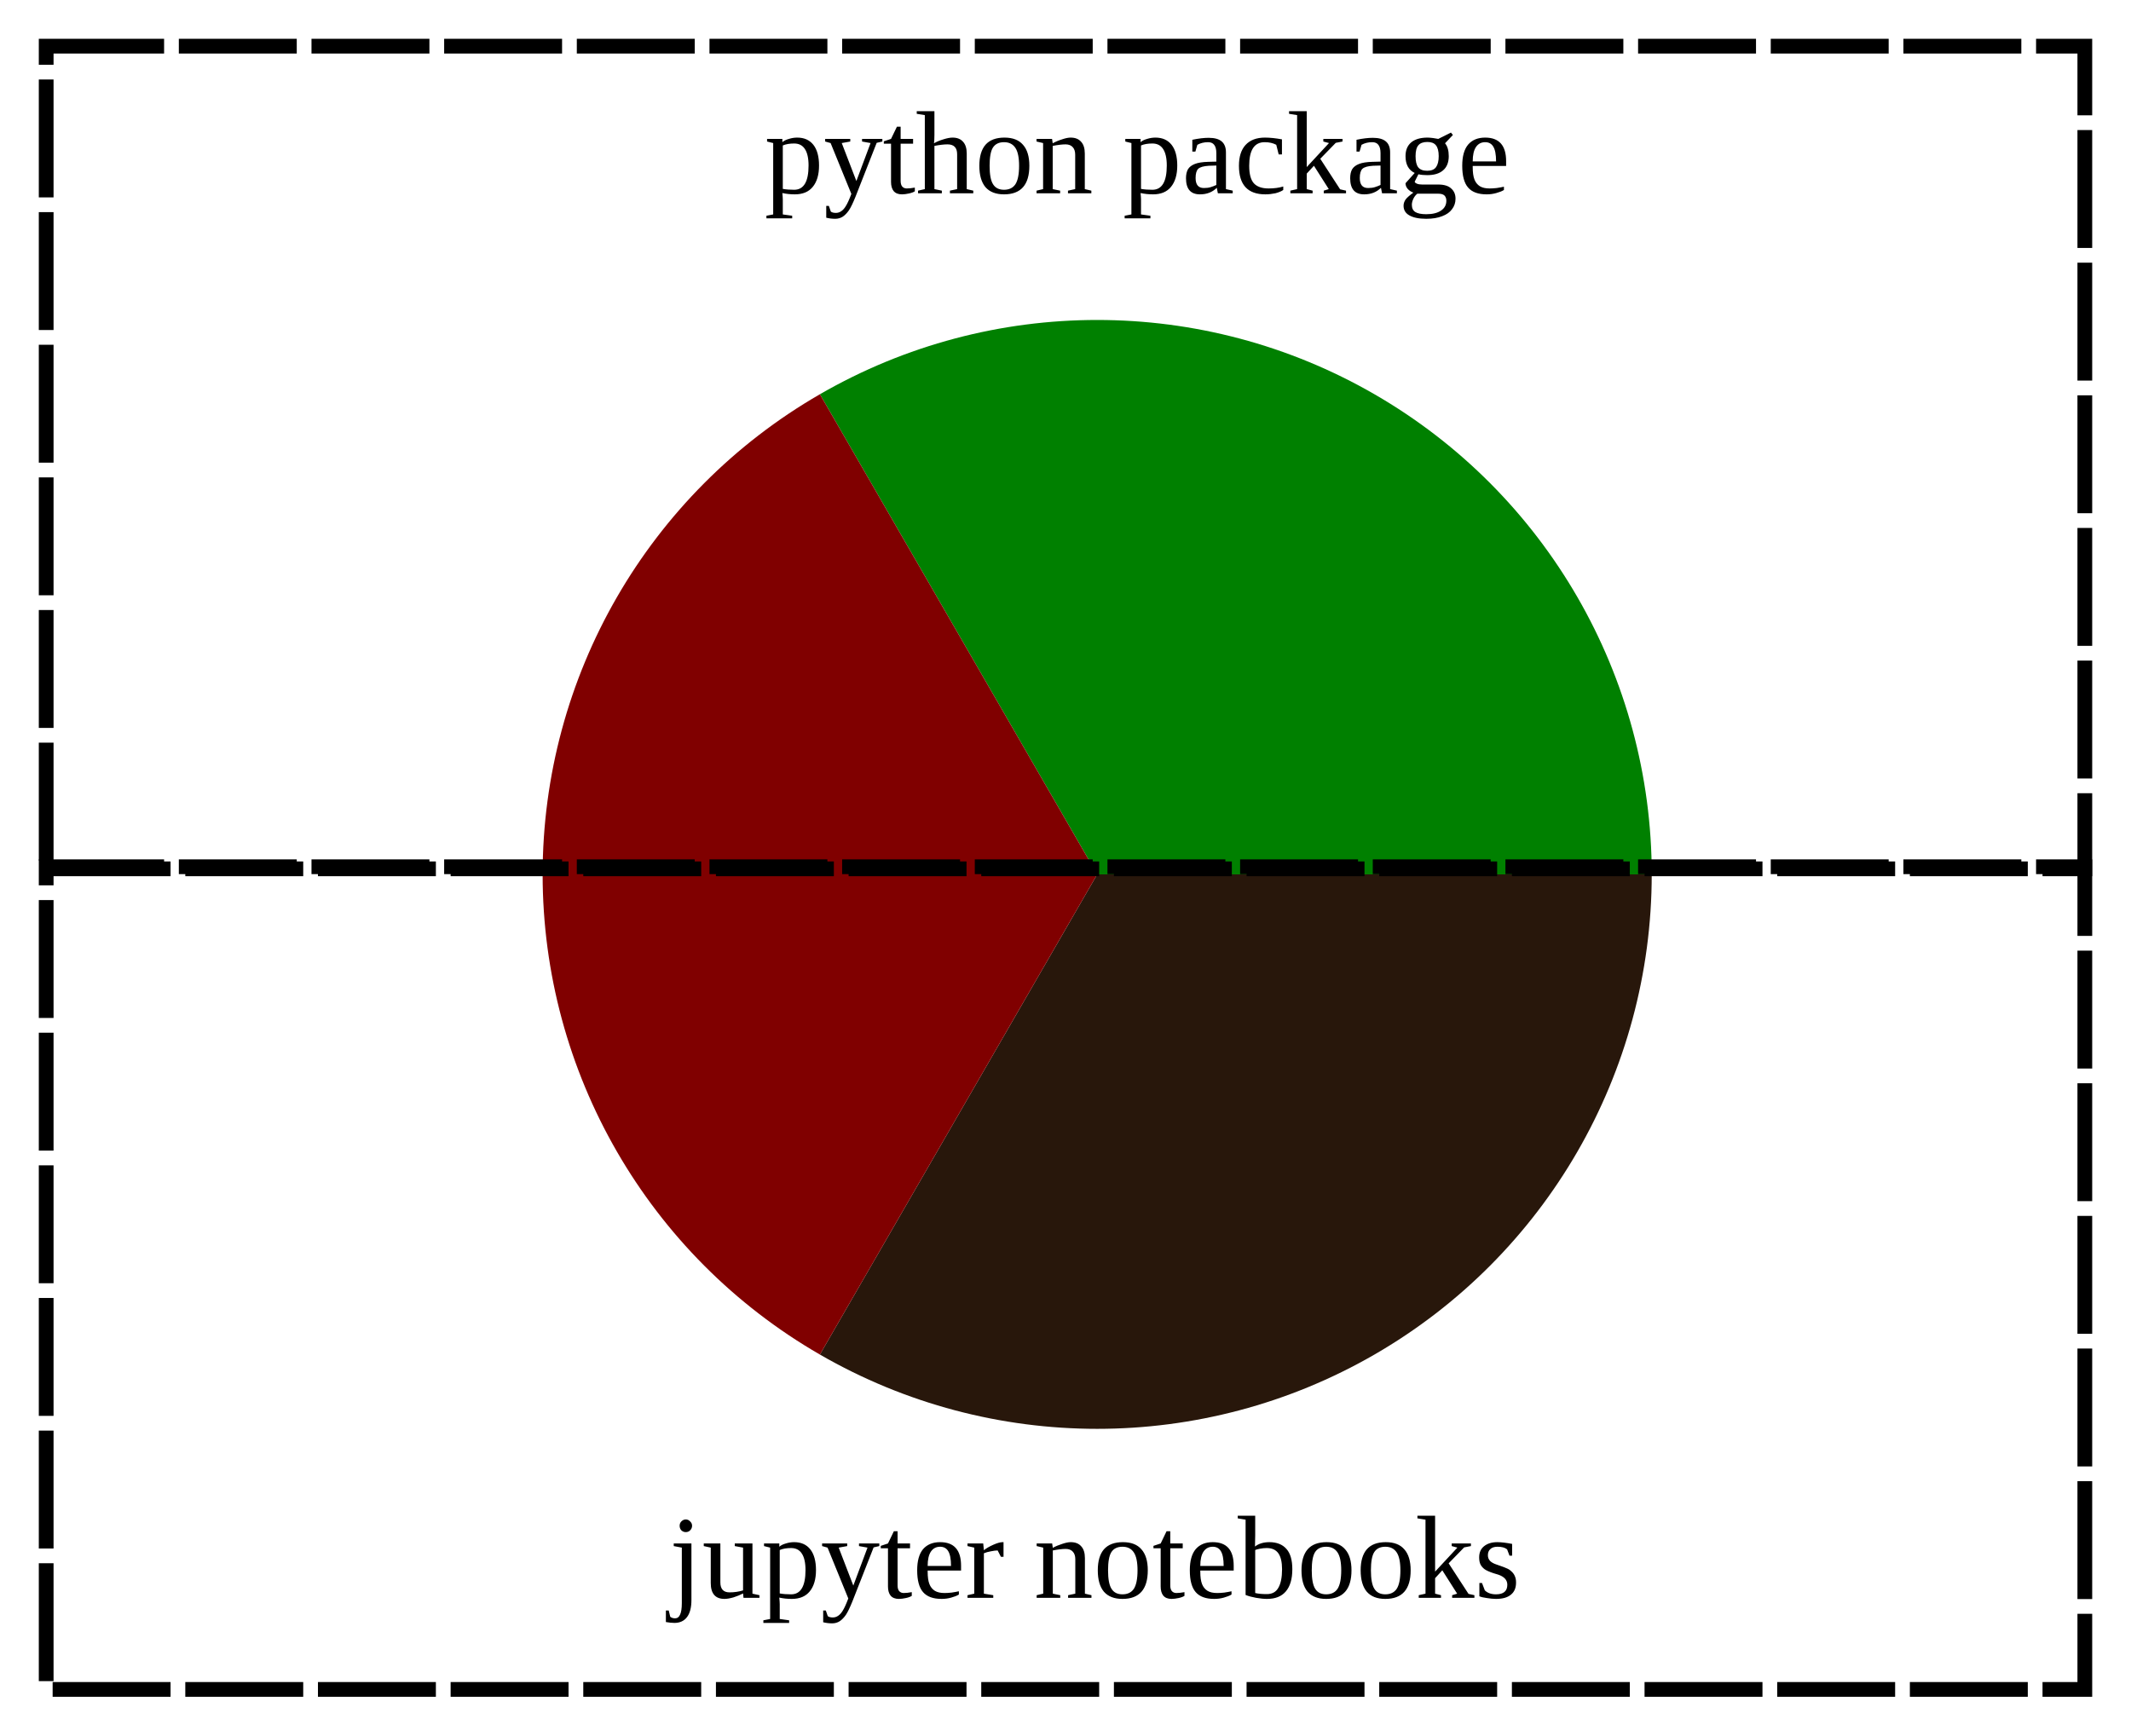
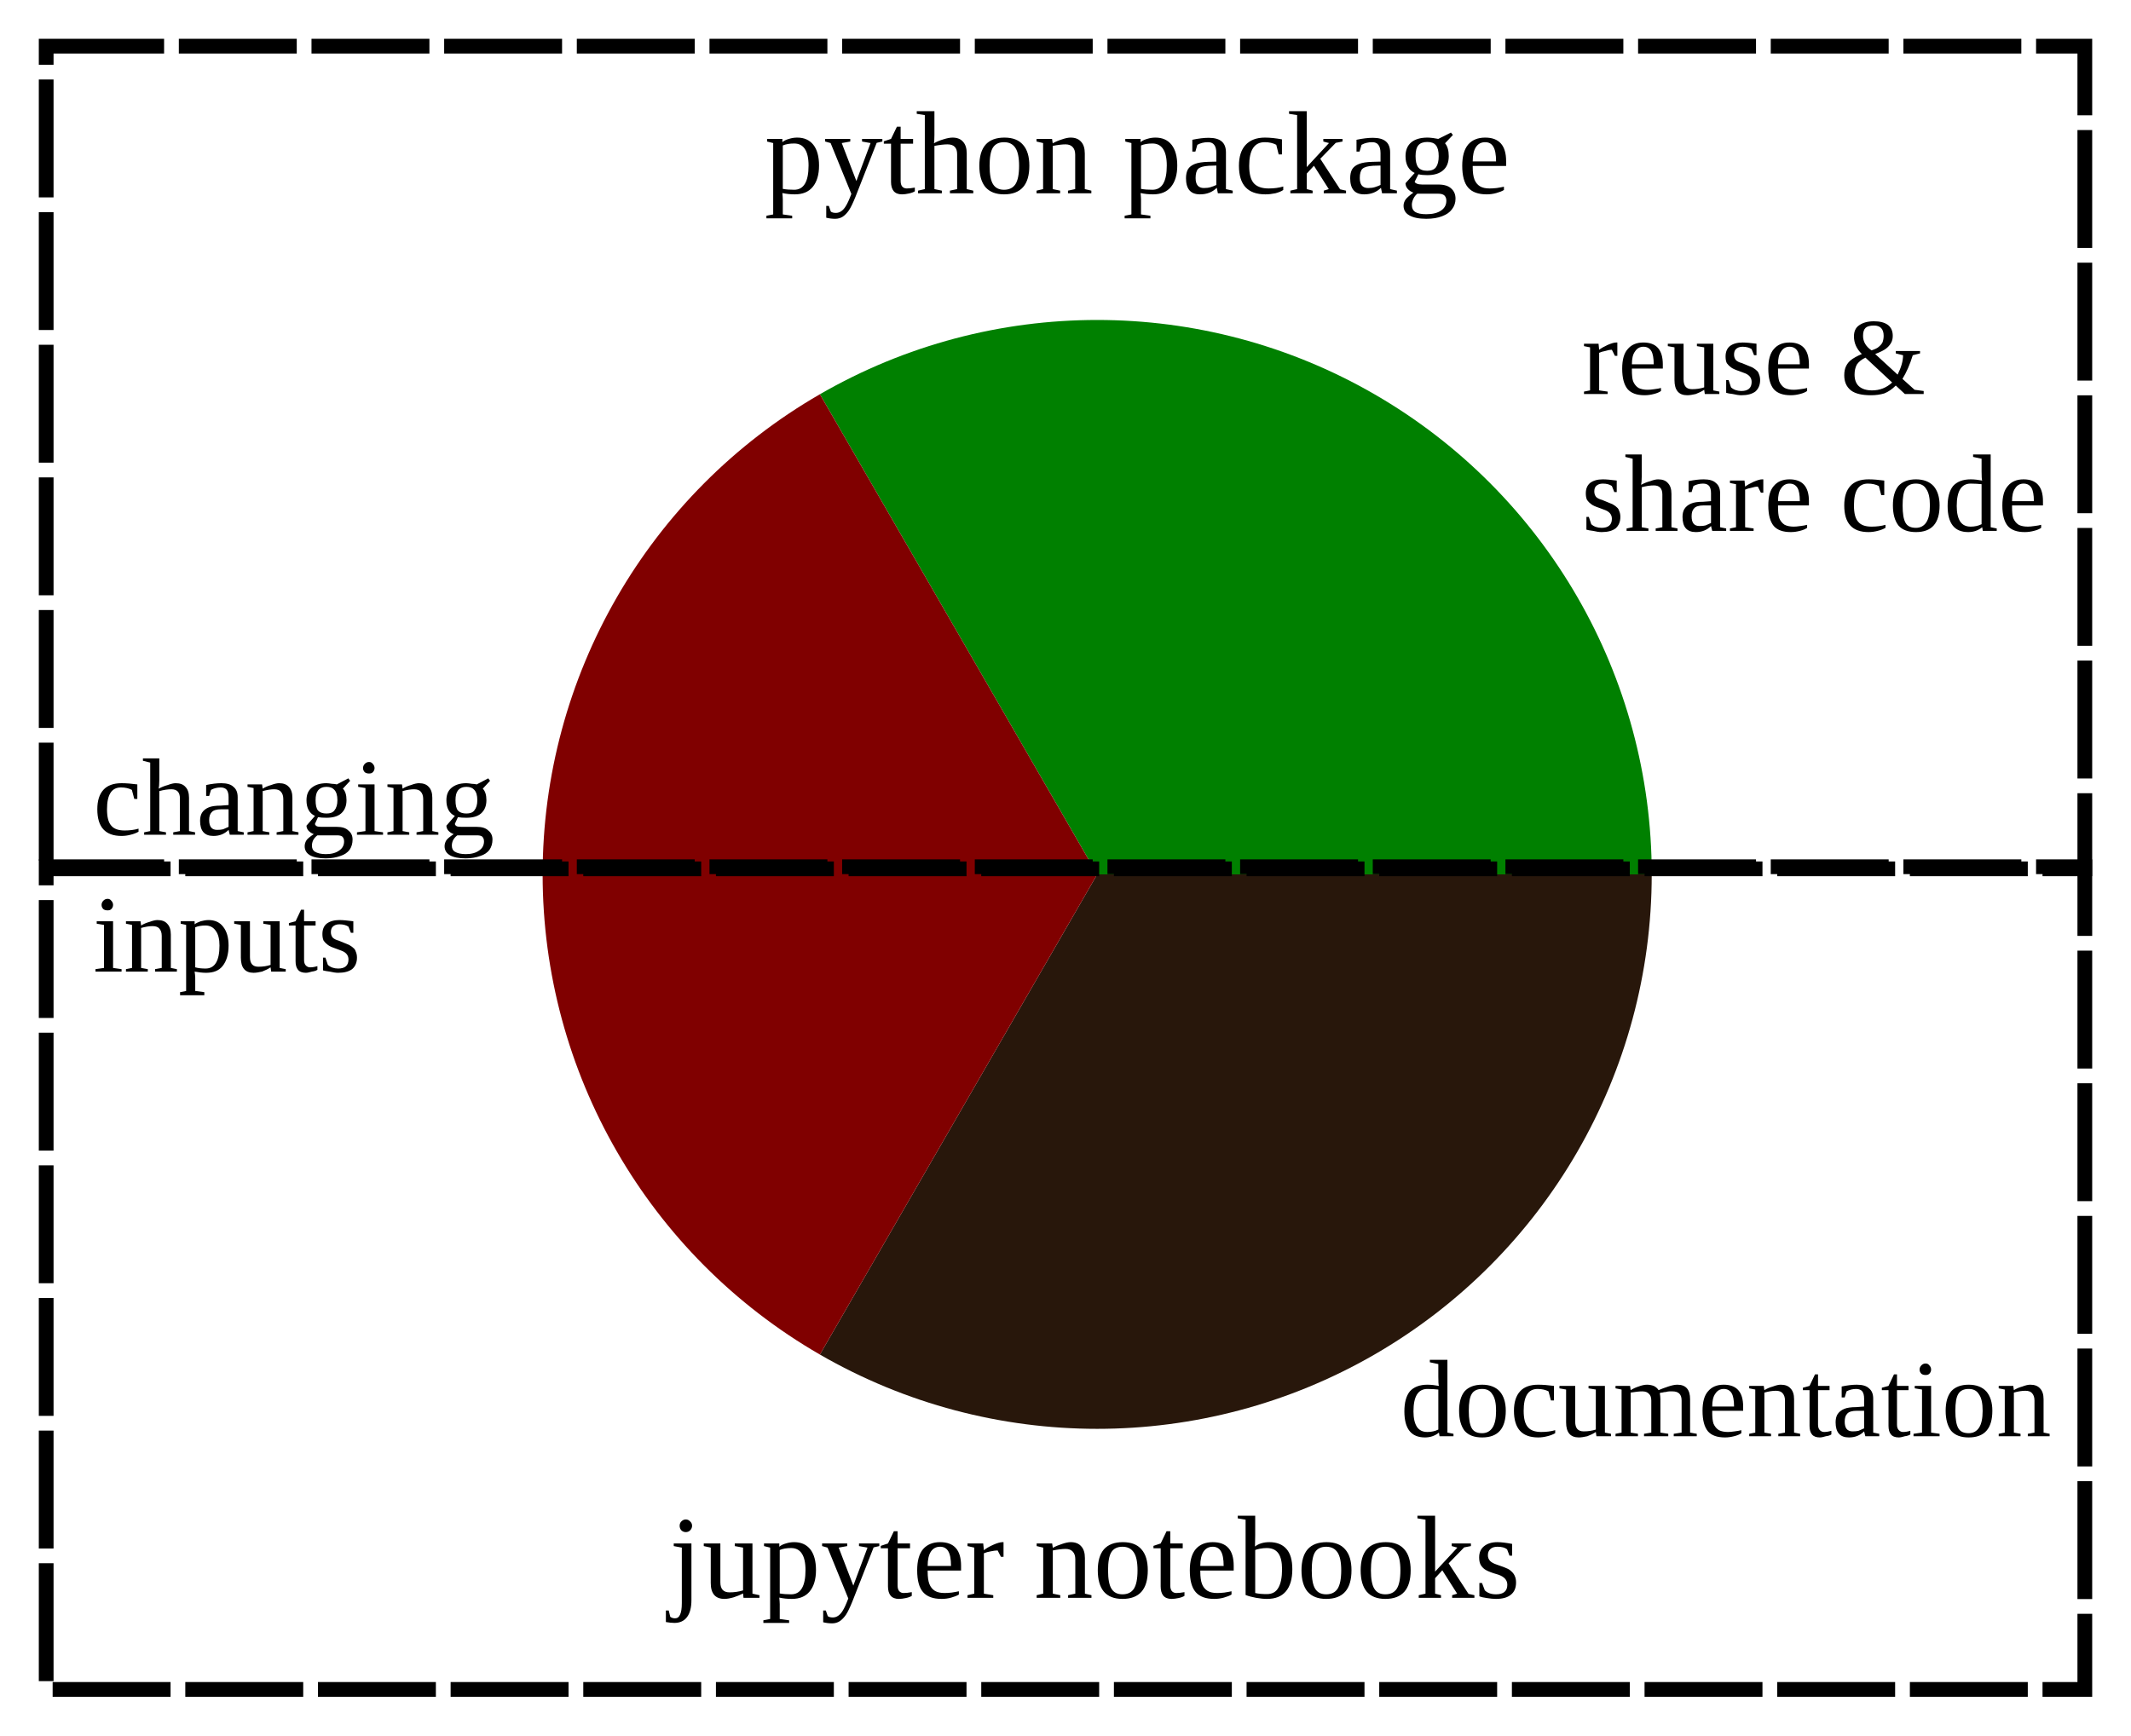
- <svg xmlns="http://www.w3.org/2000/svg" id="svg8" version="1.1" viewBox="0 0 54.917 44.735" height="44.735mm" width="54.917mm">
+ <svg xmlns="http://www.w3.org/2000/svg" width="54.917mm" height="44.735mm" viewBox="0 0 54.917 44.735" version="1.1" id="svg8">
  <defs id="defs2" />
-   <g transform="translate(-23.49457,-3.140269)" id="layer1">
-     <g transform="matrix(0.3600907,0,0,0.3600907,16.24595,3.221041)" id="g891">
-       <path style="fill:#008000;stroke-width:0.265" id="path10" d="m 78.808,27.996 a 39.688,39.688 0 0 1 39.688,0 39.688,39.688 0 0 1 19.844,34.37 l -39.688,0 z" />
-       <path id="path21" style="fill:#28170b;stroke-width:0.265" d="m 138.339,62.366 a 39.688,39.688 0 0 1 -19.844,34.37 39.688,39.688 0 0 1 -39.688,0 l 19.844,-34.37 z" />
-       <path style="fill:#800000;stroke-width:0.265" id="path23" d="M 78.808,96.736 A 39.688,39.688 0 0 1 58.964,62.366 39.688,39.688 0 0 1 78.808,27.996 l 19.844,34.37 z" />
-       <rect style="fill:none;stroke:#000000;stroke-width:1.055;stroke-miterlimit:4;stroke-dasharray:8.439, 1.055;stroke-dashoffset:0;stroke-opacity:1" id="rect29" width="145.899" height="58.887" x="23.435" y="3.08" />
-       <rect y="61.818" x="23.435" height="58.887" width="145.899" id="rect854" style="fill:none;stroke:#000000;stroke-width:1.055;stroke-miterlimit:4;stroke-dasharray:8.439, 1.055;stroke-dashoffset:0;stroke-opacity:1" />
-       <text xml:space="preserve" style="font-size:8.467px;line-height:1.25;font-family:'Times New Roman';-inkscape-font-specification:'Times New Roman, ';stroke-width:0.265" x="68.036" y="114.149" id="text858">
-         <tspan id="tspan856" x="68.036" y="114.149" style="stroke-width:0.265">jupyter notebooks</tspan>
+   <g id="layer1" transform="translate(-23.49457,-3.140269)">
+     <g id="g891" transform="matrix(0.3600907,0,0,0.3600907,16.24595,3.221041)">
+       <path d="m 78.808,27.996 a 39.688,39.688 0 0 1 39.688,0 39.688,39.688 0 0 1 19.844,34.37 l -39.688,0 z" id="path10" style="fill:#008000;stroke-width:0.265" />
+       <path d="m 138.339,62.366 a 39.688,39.688 0 0 1 -19.844,34.37 39.688,39.688 0 0 1 -39.688,0 l 19.844,-34.37 z" style="fill:#28170b;stroke-width:0.265" id="path21" />
+       <path d="M 78.808,96.736 A 39.688,39.688 0 0 1 58.964,62.366 39.688,39.688 0 0 1 78.808,27.996 l 19.844,34.37 z" id="path23" style="fill:#800000;stroke-width:0.265" />
+       <rect y="3.08" x="23.435" height="58.887" width="145.899" id="rect29" style="fill:none;stroke:#000000;stroke-width:1.055;stroke-miterlimit:4;stroke-dasharray:8.439, 1.055;stroke-dashoffset:0;stroke-opacity:1" />
+       <rect style="fill:none;stroke:#000000;stroke-width:1.055;stroke-miterlimit:4;stroke-dasharray:8.439, 1.055;stroke-dashoffset:0;stroke-opacity:1" id="rect854" width="145.899" height="58.887" x="23.435" y="61.818" />
+       <text id="text858" y="114.149" x="68.036" style="font-size:8.467px;line-height:1.25;font-family:'Times New Roman';-inkscape-font-specification:'Times New Roman, ';stroke-width:0.265" xml:space="preserve">
+         <tspan style="stroke-width:0.265" y="114.149" x="68.036" id="tspan856">jupyter notebooks</tspan>
      </text>
-       <text id="text862" y="13.607" x="74.839" style="font-size:8.467px;line-height:1.25;font-family:'Times New Roman';-inkscape-font-specification:'Times New Roman, ';stroke-width:0.265" xml:space="preserve">
-         <tspan style="stroke-width:0.265" y="13.607" x="74.839" id="tspan860">python package</tspan>
+       <text xml:space="preserve" style="font-size:8.467px;line-height:1.25;font-family:'Times New Roman';-inkscape-font-specification:'Times New Roman, ';stroke-width:0.265" x="74.839" y="13.607" id="text862">
+         <tspan id="tspan860" x="74.839" y="13.607" style="stroke-width:0.265">python package</tspan>
      </text>
    </g>
  </g>
+   <text id="text850" y="37.017" x="36.081" style="font-size:2.822px;line-height:1.25;font-family:'Times New Roman';-inkscape-font-specification:'Times New Roman, ';stroke-width:0.265" xml:space="preserve">
+     <tspan style="stroke-width:0.265" y="37.017" x="36.081" id="tspan848">documentation</tspan>
+   </text>
+   <text xml:space="preserve" style="font-size:2.822px;line-height:1.25;font-family:'Times New Roman';-inkscape-font-specification:'Times New Roman, ';stroke-width:0.265" x="40.759" y="10.156" id="text854">
+     <tspan id="tspan852" x="40.759" y="10.156" style="stroke-width:0.265">reuse &amp;</tspan>
+     <tspan id="tspan857" x="40.759" y="13.684" style="stroke-width:0.265">share code </tspan>
+   </text>
+   <text id="text863" y="21.515" x="2.4" style="font-size:2.822px;line-height:1.25;font-family:'Times New Roman';-inkscape-font-specification:'Times New Roman, ';stroke-width:0.265" xml:space="preserve">
+     <tspan style="stroke-width:0.265" y="21.515" x="2.4" id="tspan861">changing</tspan>
+     <tspan id="tspan867" style="stroke-width:0.265" y="25.043" x="2.4">inputs</tspan>
+   </text>
</svg>
